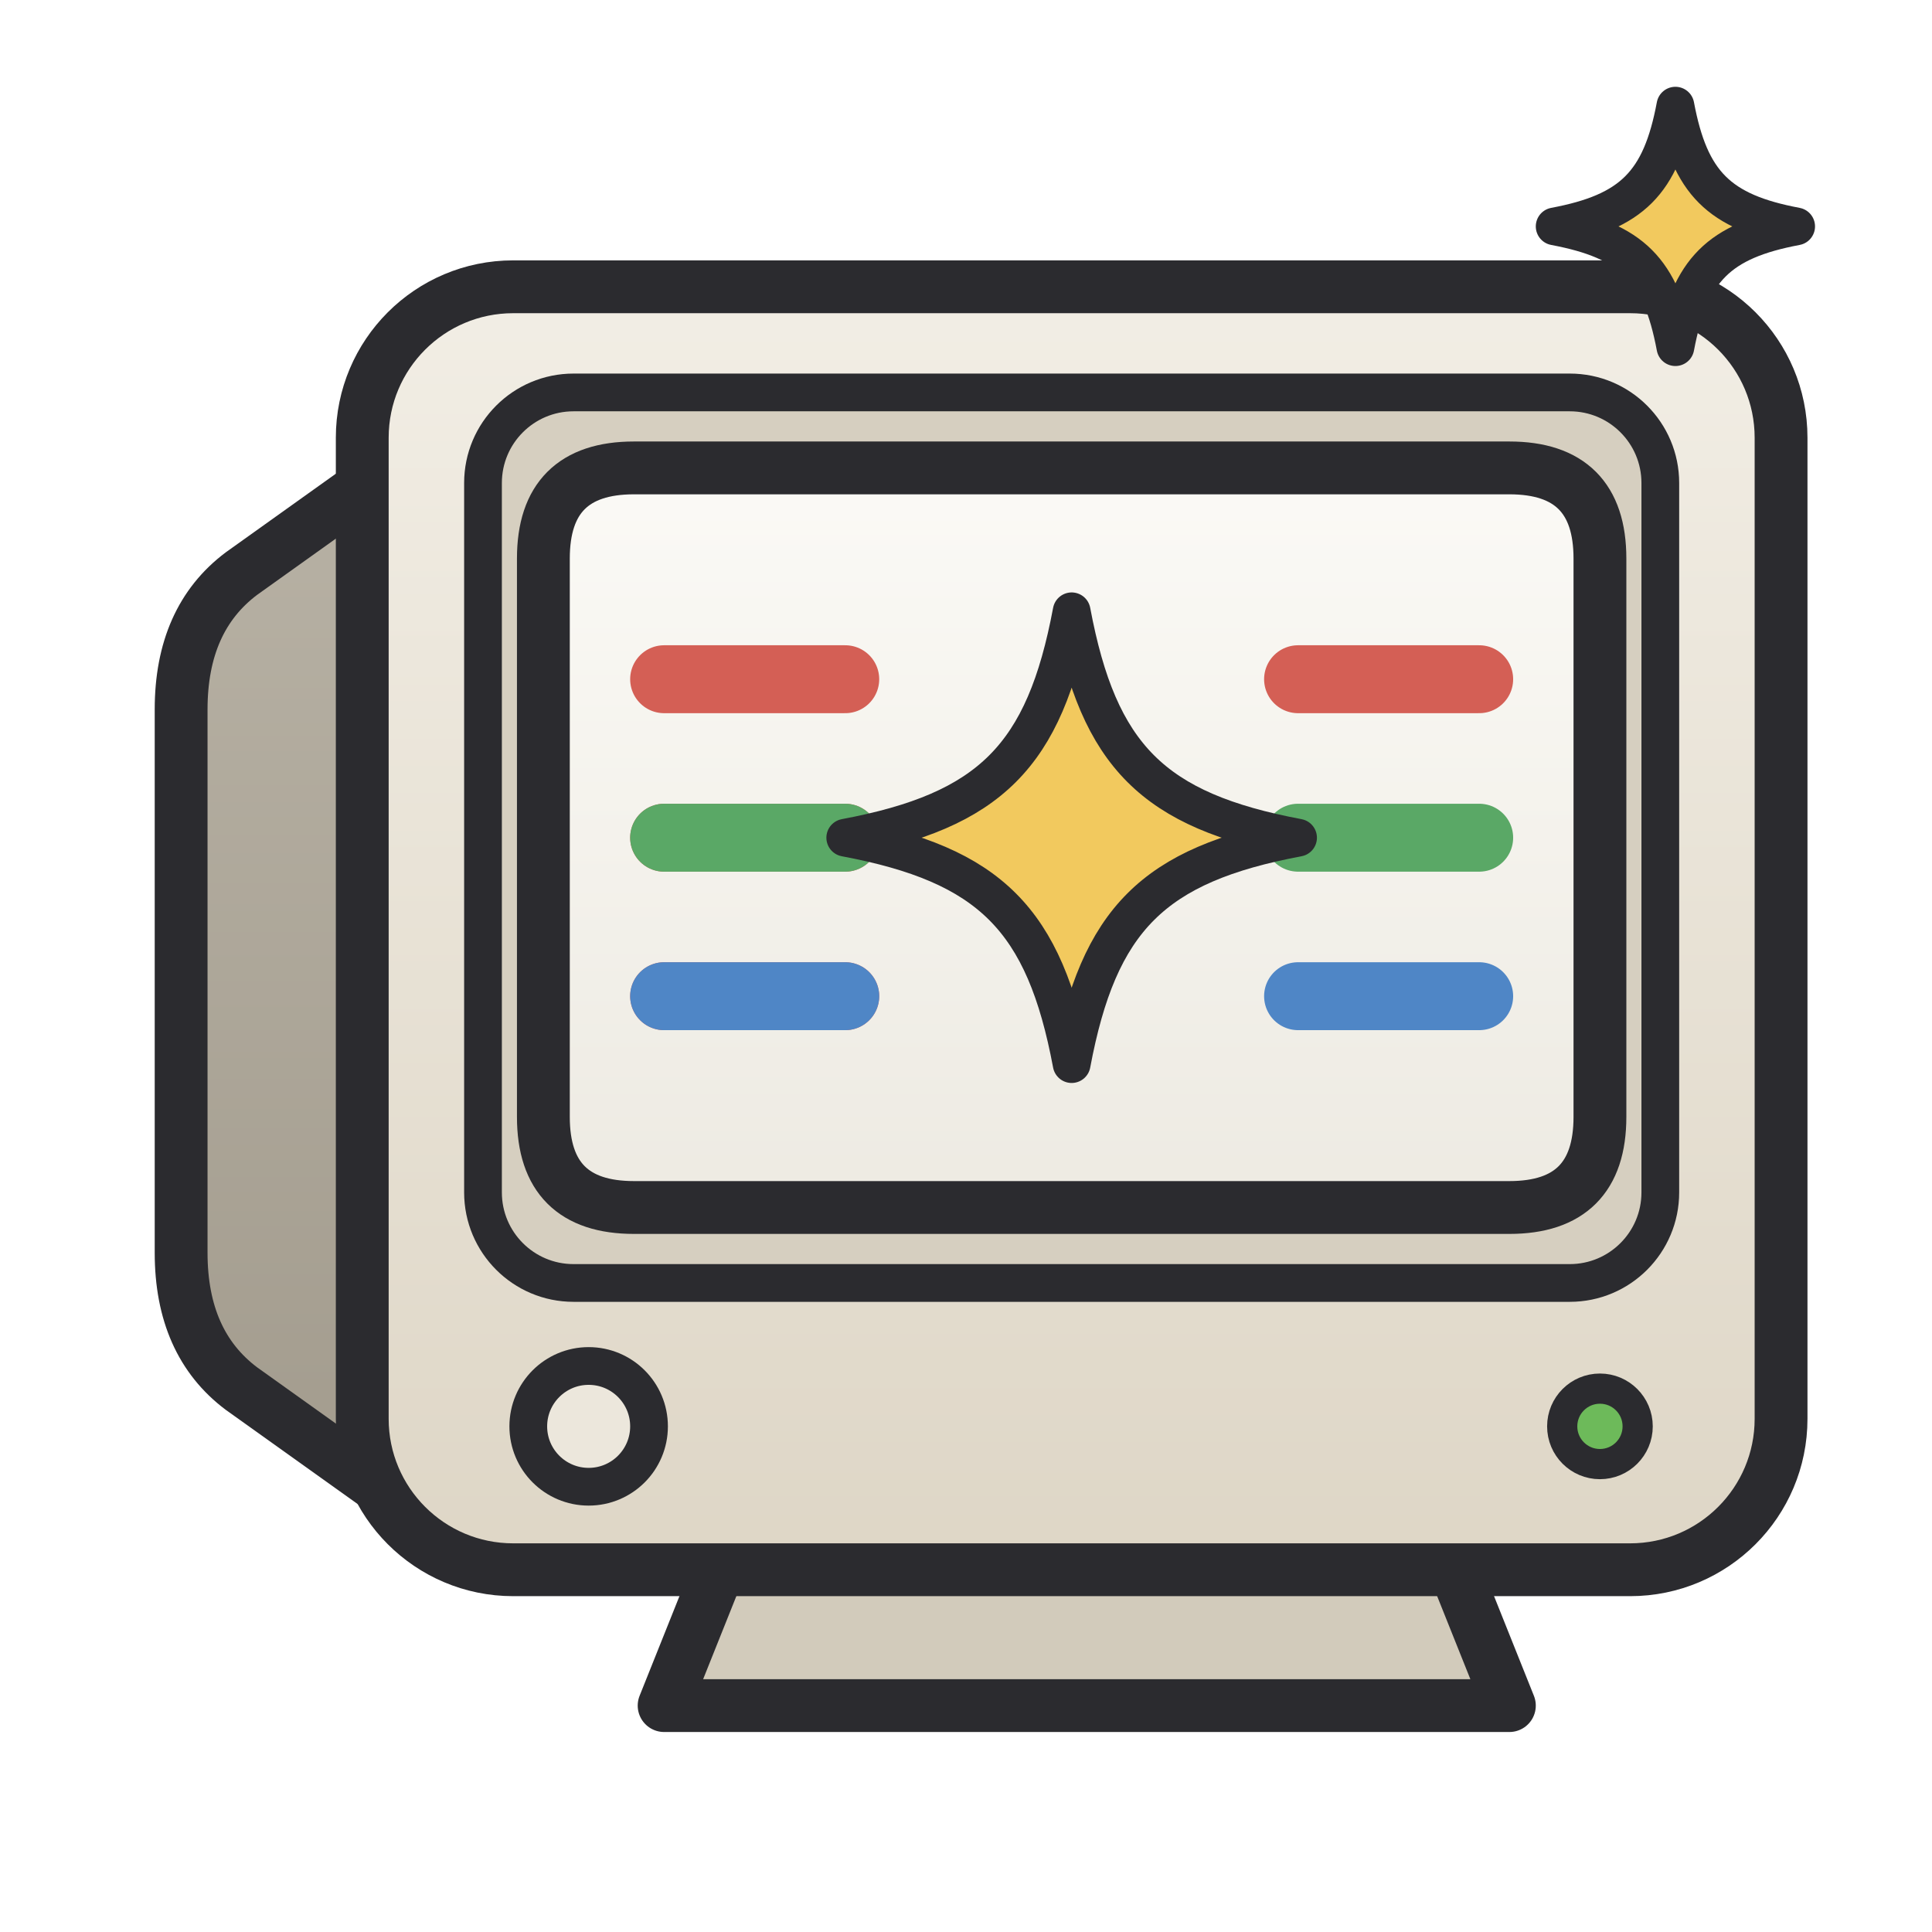
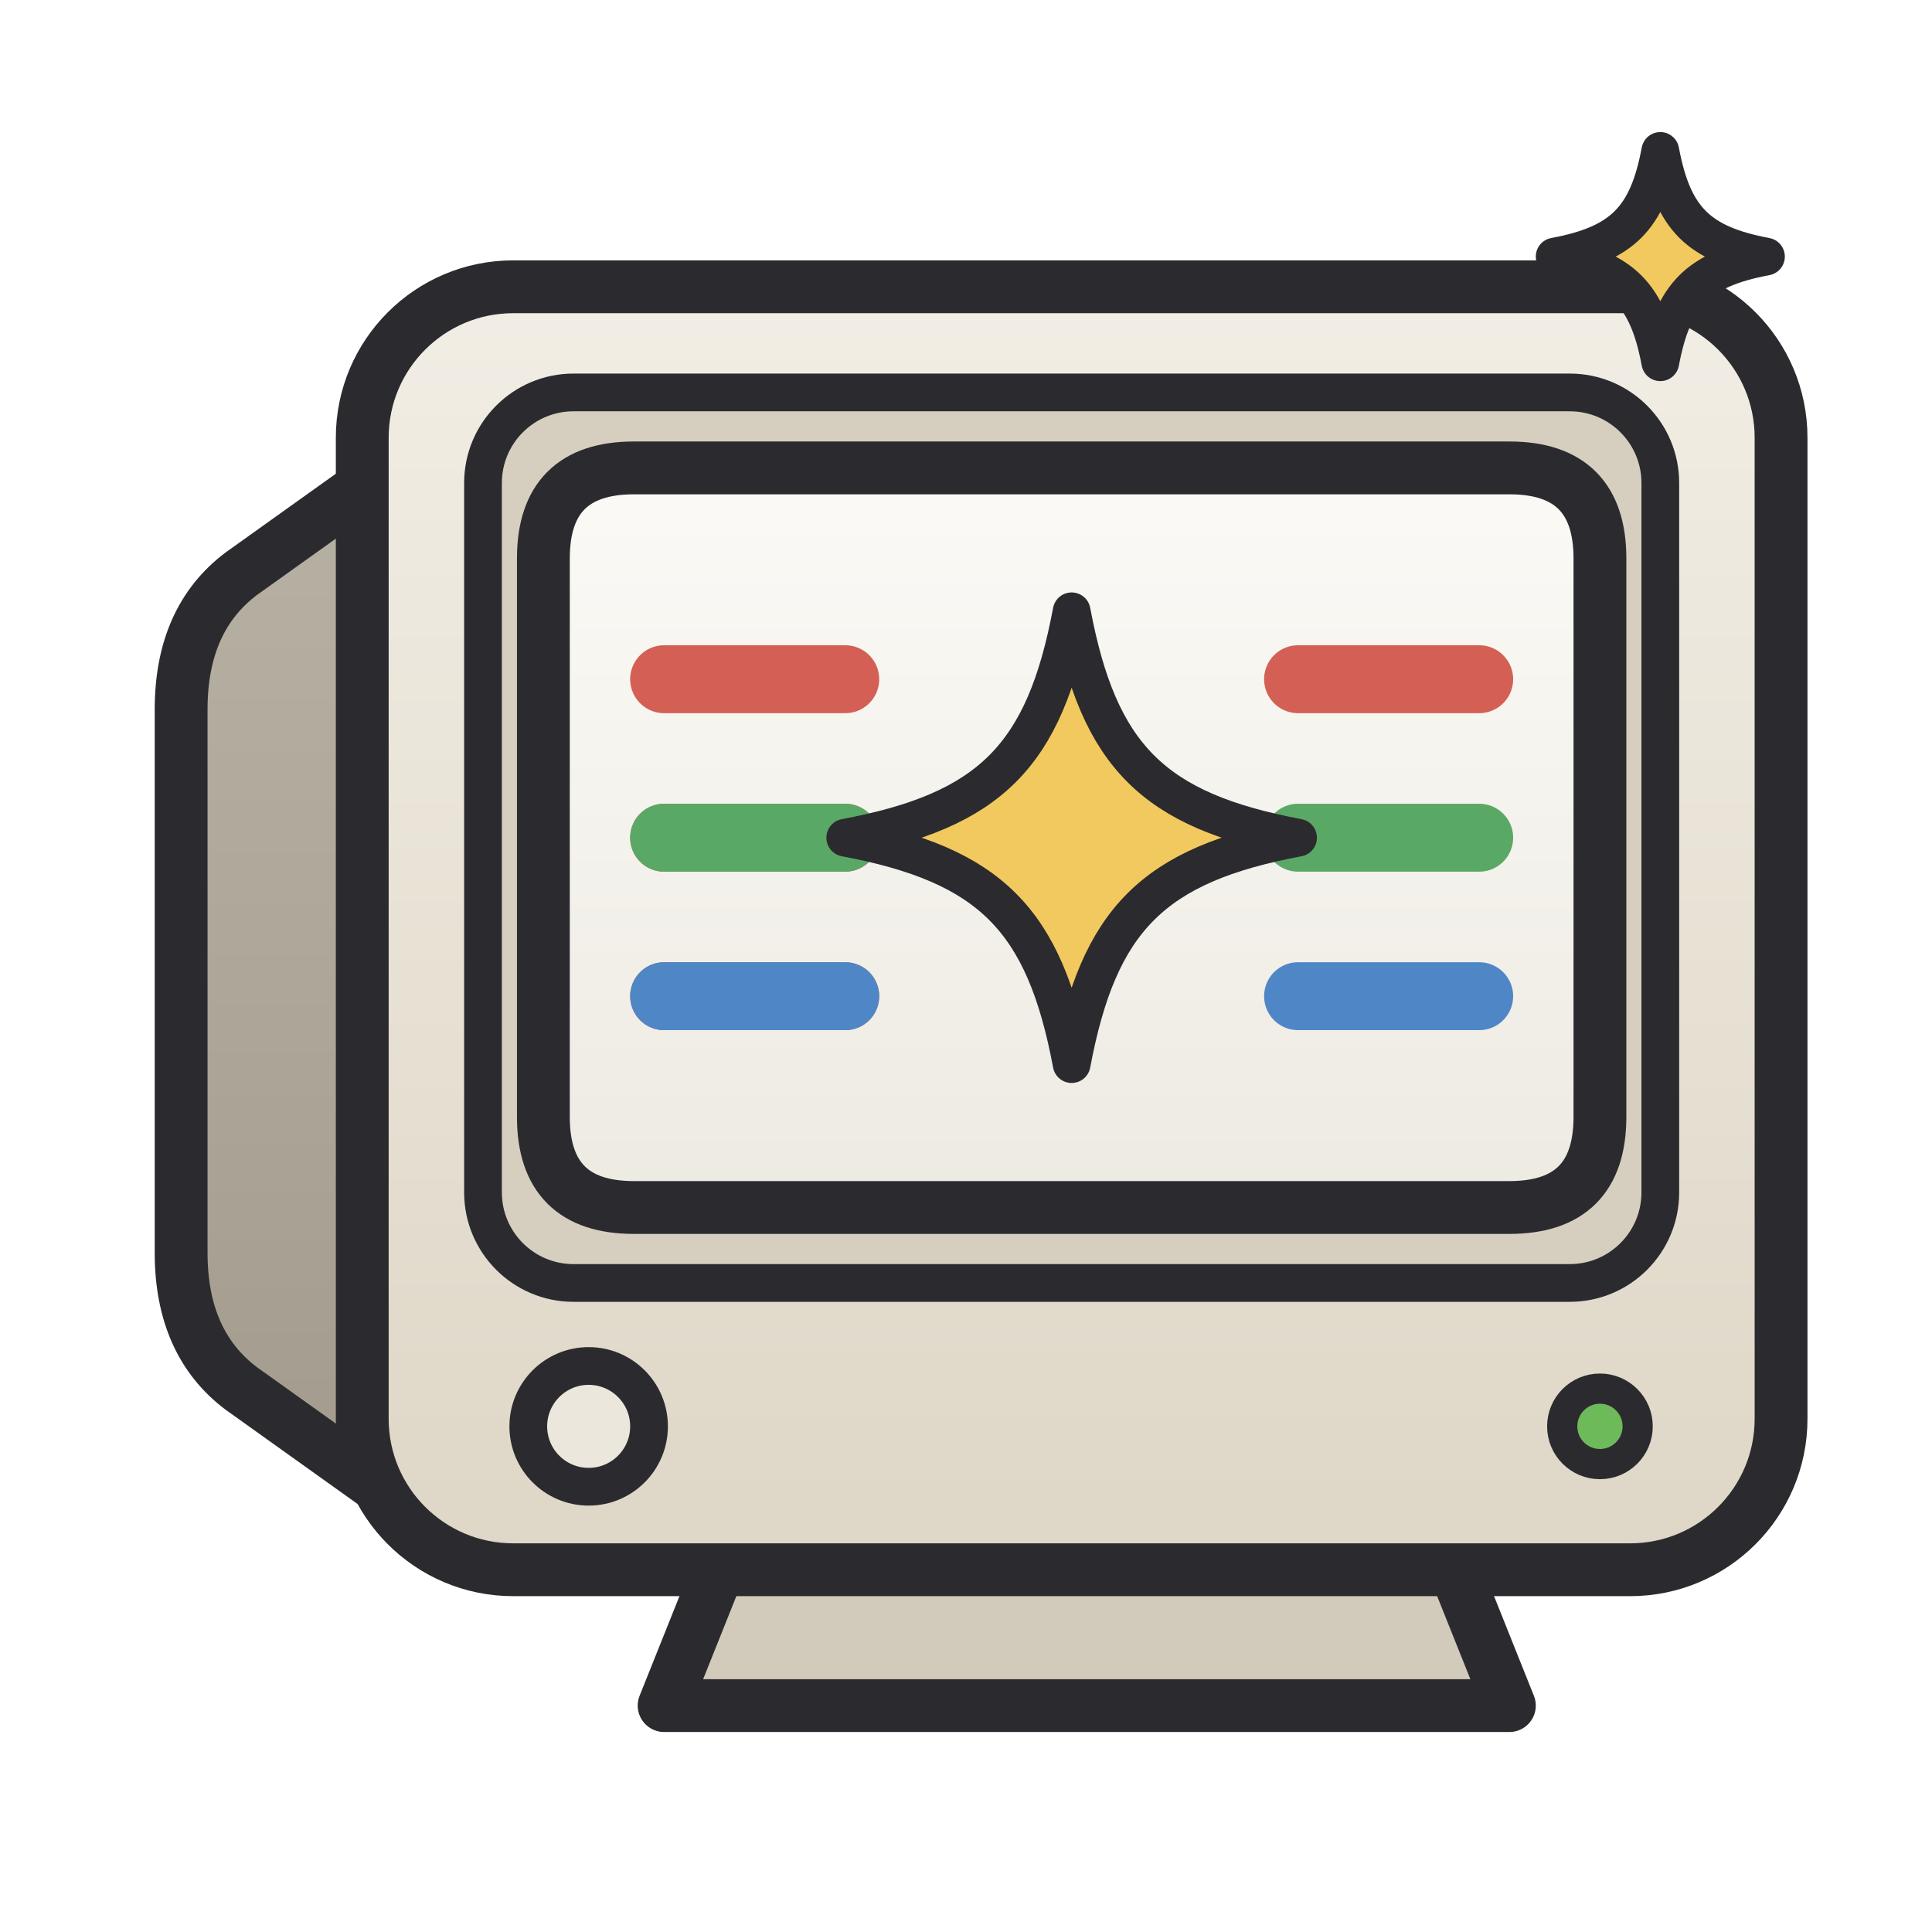
<svg xmlns="http://www.w3.org/2000/svg" width="256" height="256" viewBox="0 0 256 256">
  <defs>
    <linearGradient id="body" x1="0" y1="0" x2="0" y2="1">
      <stop offset="0" stop-color="#F2EEE5" />
      <stop offset="1" stop-color="#DED6C6" />
    </linearGradient>
    <linearGradient id="side" x1="0" y1="0" x2="0" y2="1">
      <stop offset="0" stop-color="#B8B2A5" />
      <stop offset="1" stop-color="#A29B8D" />
    </linearGradient>
    <linearGradient id="glass" x1="0" y1="0" x2="0" y2="1">
      <stop offset="0" stop-color="#FBFAF6" />
      <stop offset="1" stop-color="#EDEAE2" />
    </linearGradient>
  </defs>
  <path d="M60 56L32 76Q24 82 24 94V166Q24 178 32 184L60 204Z" fill="url(#side)" stroke="#2B2B2F" stroke-width="7" stroke-linejoin="round" stroke-linecap="round" class="outline" />
  <path d="M96 206L88 226H200L192 206Z" fill="#D2CBBB" stroke="#2B2B2F" stroke-width="7" stroke-linejoin="round" stroke-linecap="round" class="outline" />
  <rect x="48" y="38" width="188" height="170" rx="20" fill="url(#body)" stroke="#2B2B2F" stroke-width="7" stroke-linejoin="round" stroke-linecap="round" class="outline" />
  <rect x="64" y="52" width="156" height="118" rx="12" fill="#D6CFC0" stroke="#2B2B2F" stroke-width="5" stroke-linejoin="round" stroke-linecap="round" class="outline" />
  <path d="M84 62H200Q212 62 212 74V148Q212 160 200 160H84Q72 160 72 148V74Q72 62 84 62Z" fill="url(#glass)" stroke="#2B2B2F" stroke-width="7" stroke-linejoin="round" stroke-linecap="round" class="outline" />
  <path d="M88 90H112M88 111H112M88 132H112" fill="none" stroke="#D45F55" stroke-width="9" stroke-linecap="round" class="detail" />
  <path d="M172 90H196" fill="none" stroke="#D45F55" stroke-width="9" stroke-linecap="round" class="detail" />
  <path d="M88 111H112M172 111H196" fill="none" stroke="#5AA866" stroke-width="9" stroke-linecap="round" class="detail" />
  <path d="M88 132H112M172 132H196" fill="none" stroke="#4F86C6" stroke-width="9" stroke-linecap="round" class="detail" />
  <path d="M142 81C145.6 100.2 152.8 107.4 172 111C152.8 114.6 145.6 121.8 142 141C138.4 121.8 131.2 114.6 112 111C131.2 107.4 138.4 100.2 142 81Z" fill="#F2C95E" stroke="#2B2B2F" stroke-width="5" stroke-linejoin="round" stroke-linecap="round" class="outline" />
-   <path d="M222 14C223.92 24.24 227.76 28.08 238 30C227.76 31.92 223.92 35.76 222 46C220.08 35.76 216.24 31.92 206 30C216.24 28.08 220.08 24.24 222 14Z" fill="#F2C95E" stroke="#2B2B2F" stroke-width="5" stroke-linejoin="round" stroke-linecap="round" class="outline" />
+   <path d="M220 20C221.68 28.96 225.04 32.32 234 34C225.04 35.68 221.68 39.04 220 48C218.32 39.04 214.96 35.68 206 34C214.96 32.32 218.32 28.96 220 20Z" fill="#F2C95E" stroke="#2B2B2F" stroke-width="5" stroke-linejoin="round" stroke-linecap="round" class="outline" />
  <circle cx="78" cy="189" r="8" fill="#ECE7DC" stroke="#2B2B2F" stroke-width="5" stroke-linejoin="round" stroke-linecap="round" class="outline" />
  <circle cx="212" cy="189" r="5" fill="#6DBA5A" stroke="#2B2B2F" stroke-width="4" stroke-linejoin="round" stroke-linecap="round" class="outline" />
</svg>
